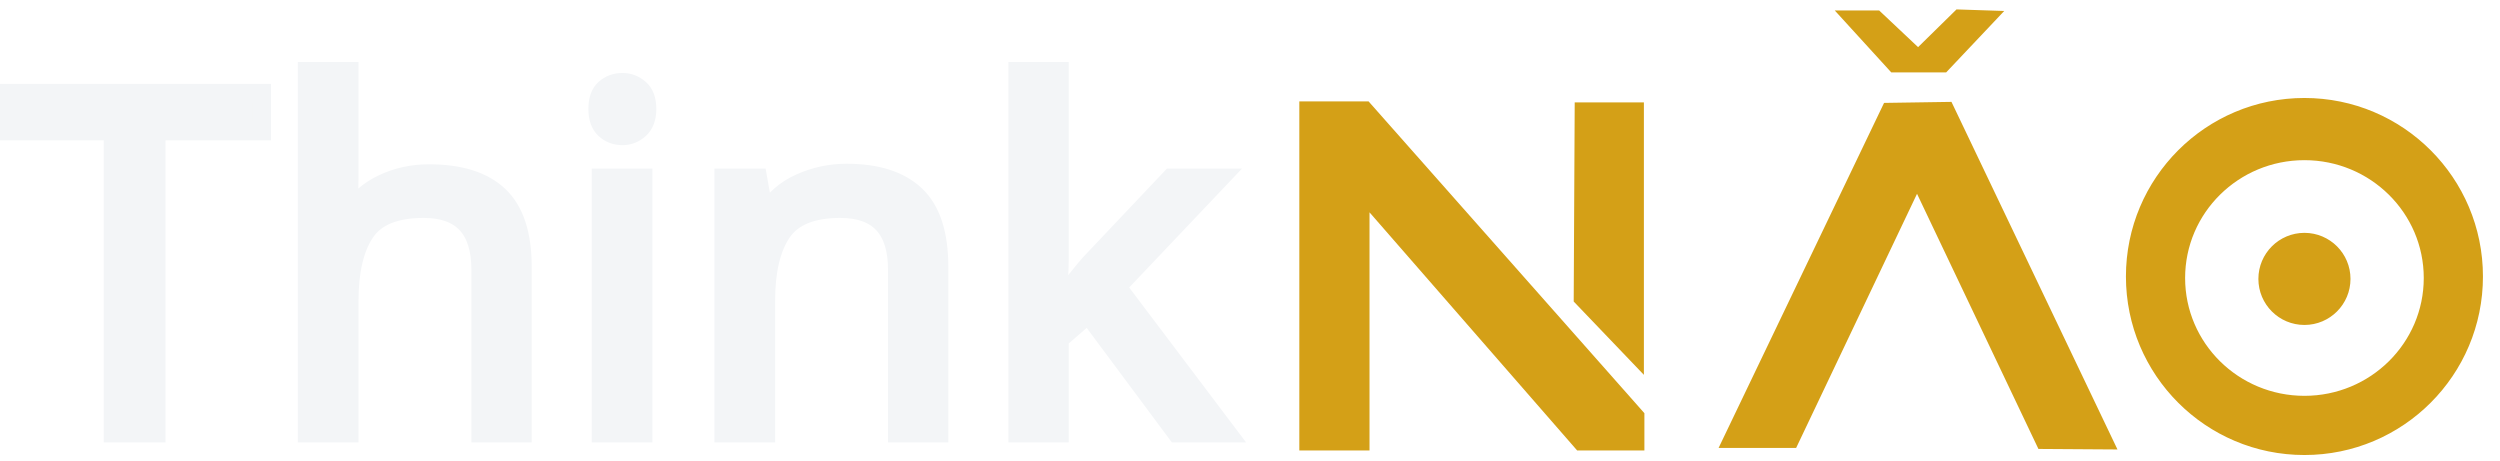
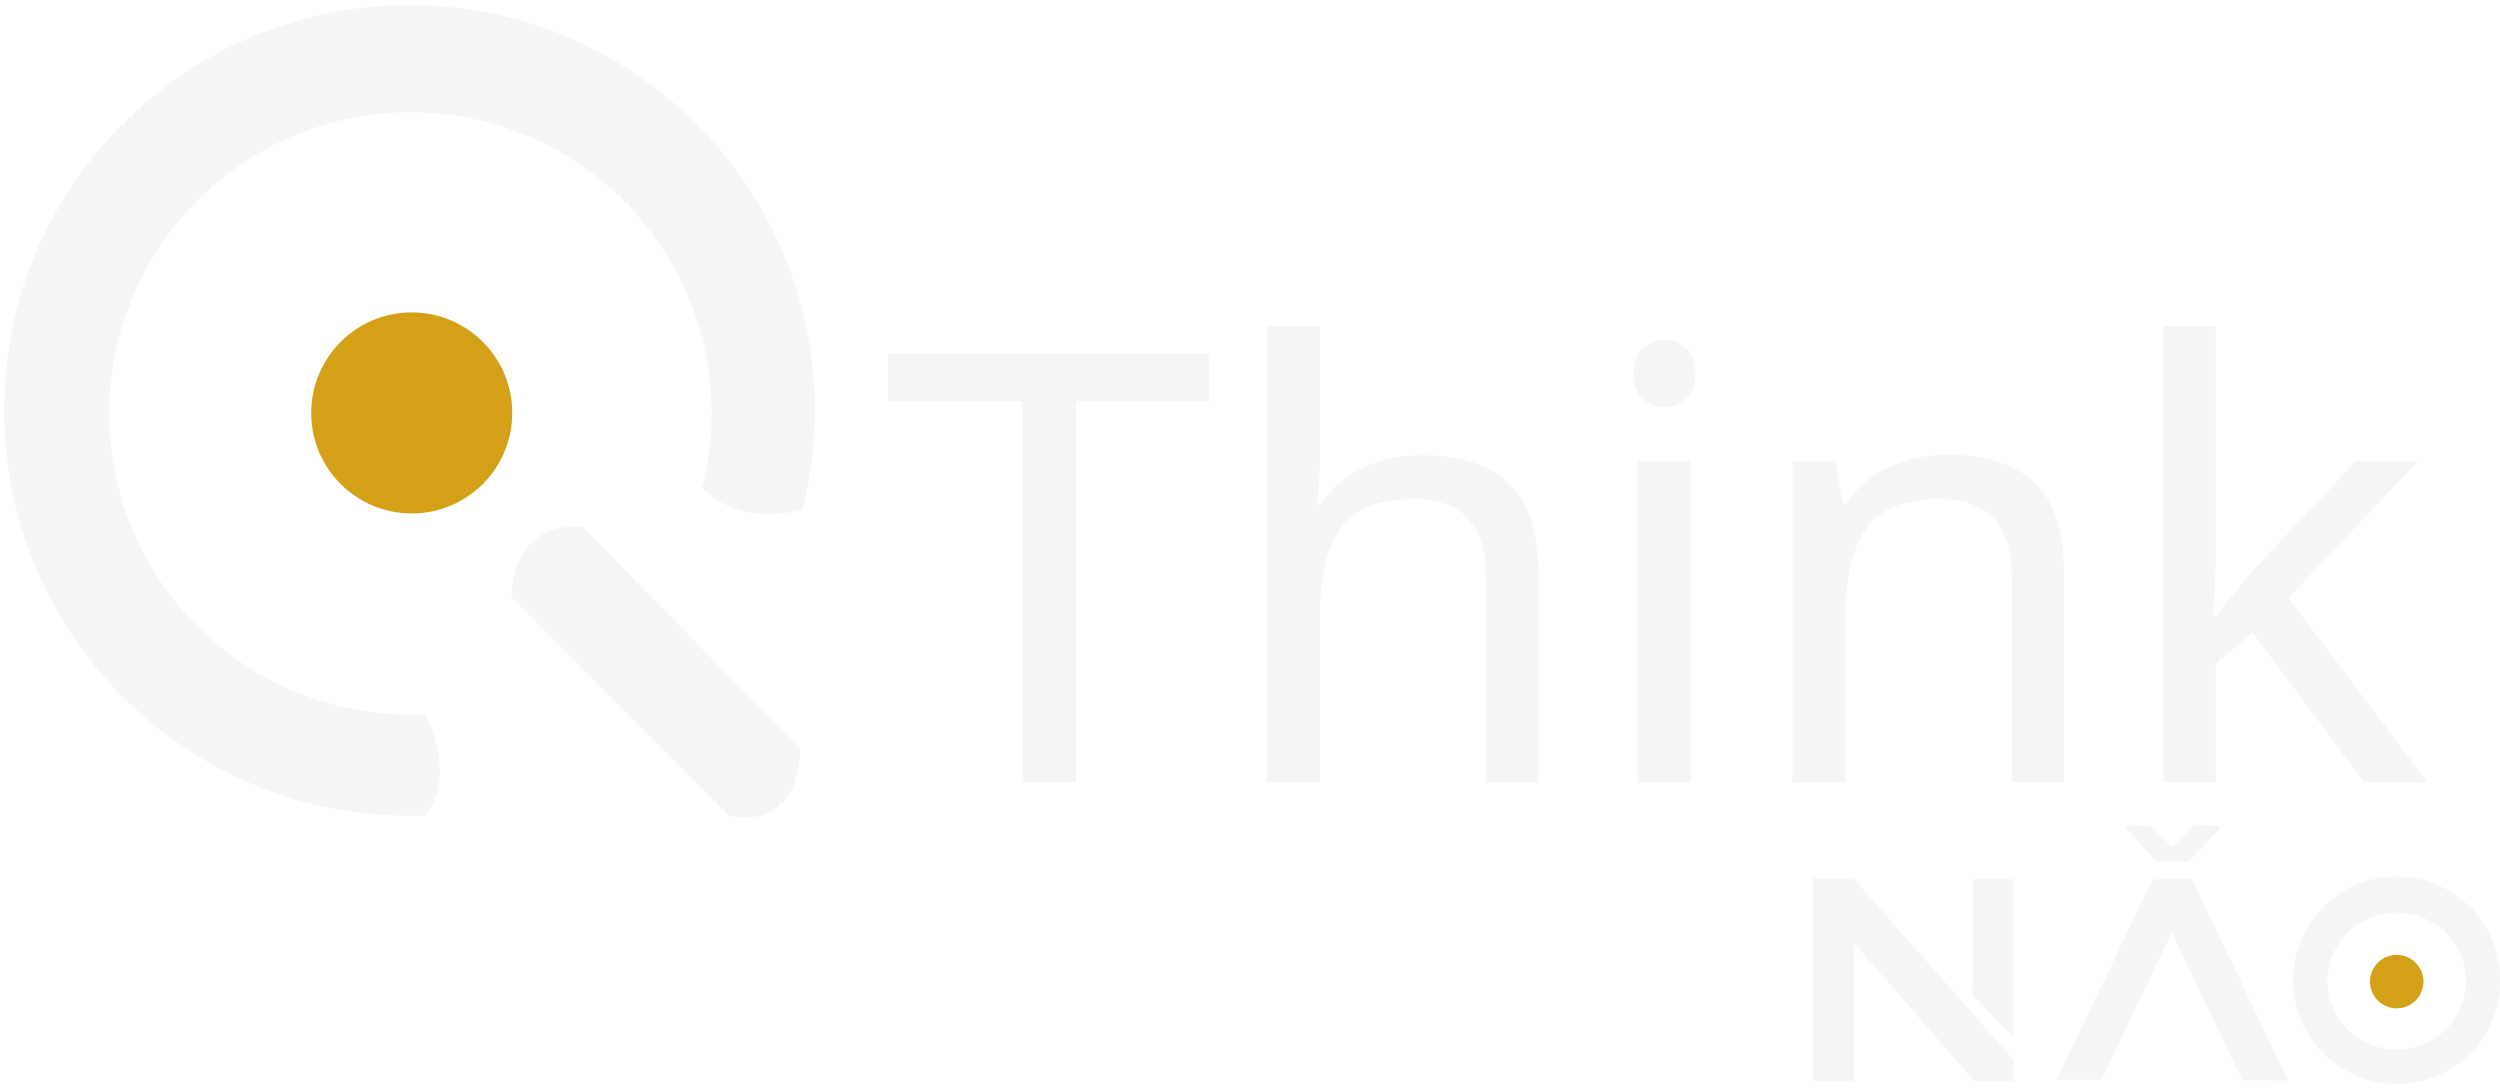
- <svg xmlns="http://www.w3.org/2000/svg" width="210.421mm" height="38.783mm" viewBox="0 0 210.421 38.783" version="1.1" id="svg1">
+ <svg xmlns="http://www.w3.org/2000/svg" width="209.411mm" height="91.308mm" viewBox="0 0 209.411 91.308" version="1.1" id="svg1">
  <defs id="defs1" />
  <g id="layer1">
-     <path style="fill:#d4a017;fill-opacity:1;stroke:#d4a017;stroke-width:0.292;stroke-opacity:1" d="M 109.508,8.68 V 37.767 h 5.616 V 17.482 l 17.687,20.285 h 5.449 V 34.833 L 115.125,8.68 Z" id="path1" />
-     <path style="fill:#d4a017;fill-opacity:1;stroke:#d4a017;stroke-width:0.292;stroke-opacity:1" d="m 132.686,8.764 h 5.532 V 31.187 l -5.616,-5.868 z" id="path2" />
-     <path style="fill:#d4a017;fill-opacity:1;stroke:#d4a017;stroke-width:0.292;stroke-opacity:1" d="m 144.882,37.557 h 6.203 l 10.268,-21.585 10.31,21.669 6.329,0.042 -13.831,-28.961 -5.49,0.084 z" id="path3" />
-     <path style="fill:#d4a017;fill-opacity:1;stroke:#d4a017;stroke-width:0.292;stroke-opacity:1" d="m 154.761,1.029 h 3.349 l 3.334,3.141 3.29,-3.23 3.63,0.119 -4.623,4.89 h -4.49 z" id="path4" />
-     <path id="path5" style="fill:#d4a017;fill-opacity:1;stroke:#d4a017;stroke-width:0.31;stroke-opacity:1" d="M 193.961,8.402 A 14.87,14.87 0 0 0 179.091,23.273 14.87,14.87 0 0 0 193.961,38.143 14.87,14.87 0 0 0 208.831,23.273 14.87,14.87 0 0 0 193.961,8.402 Z m 0,4.924 A 10.198,10.072 0 0 1 204.159,23.398 10.198,10.072 0 0 1 193.961,33.471 10.198,10.072 0 0 1 183.763,23.398 10.198,10.072 0 0 1 193.961,13.326 Z" />
-     <circle style="fill:#d4a017;fill-opacity:1;stroke:#d4a017;stroke-width:0.316;stroke-opacity:1" id="path7" cx="193.961" cy="23.475" r="3.718" />
-     <text xml:space="preserve" style="font-size:40.031px;font-family:sans-serif;-inkscape-font-specification:sans-serif;writing-mode:lr-tb;direction:ltr;fill:#d4a017;fill-opacity:1;stroke:#d4a017;stroke-width:1.592;stroke-dasharray:none;stroke-opacity:1" x="0.198" y="36.436" id="text7">
-       <tspan id="tspan7" style="font-style:normal;font-variant:normal;font-weight:normal;font-stretch:normal;font-size:40.031px;font-family:Poppins;-inkscape-font-specification:Poppins;fill:#f3f5f7;fill-opacity:1;stroke:#f3f5f7;stroke-width:1.592;stroke-dasharray:none;stroke-opacity:1" x="0.198" y="36.436">Think</tspan>
+     <g id="g7" style="display:inline" transform="matrix(1.300642,0,0,1.300642,-39.48164,109.3111)">
+       <path style="fill:#f3f5f7;fill-opacity:1;stroke:#f3f5f7;stroke-width:0.13;stroke-opacity:1" d="m 147.189,-27.4 v 12.923 h 2.495 v -9.012 l 7.858,9.012 h 2.421 v -1.303 l -10.279,-11.619 z" id="path1" />
+       <path style="fill:#f3f5f7;fill-opacity:1;stroke:#f3f5f7;stroke-width:0.13;stroke-opacity:1" d="m 157.486,-27.363 h 2.458 v 9.962 l -2.495,-2.607 z" id="path2" />
+       <path style="fill:#f3f5f7;fill-opacity:1;stroke:#f3f5f7;stroke-width:0.13;stroke-opacity:1" d="m 162.905,-14.57 h 2.756 l 4.562,-9.59 4.581,9.627 2.812,0.019 -6.145,-12.867 -2.439,0.037 z" id="path3" />
+       <path style="fill:#f3f5f7;fill-opacity:1;stroke:#f3f5f7;stroke-width:0.13;stroke-opacity:1" d="m 167.294,-30.799 h 1.488 l 1.481,1.396 1.462,-1.435 1.613,0.053 -2.054,2.173 h -1.995 z" id="path4" />
+       <path id="path5" style="fill:#f3f5f7;fill-opacity:1;stroke:#f3f5f7;stroke-width:0.138;stroke-opacity:1" d="m 184.709,-27.523 a 6.606,6.606 0 0 0 -6.606,6.606 6.606,6.606 0 0 0 6.606,6.606 6.606,6.606 0 0 0 6.606,-6.606 6.606,6.606 0 0 0 -6.606,-6.606 z m 0,2.187 a 4.531,4.475 0 0 1 4.531,4.475 4.531,4.475 0 0 1 -4.531,4.475 4.531,4.475 0 0 1 -4.531,-4.475 4.531,4.475 0 0 1 4.531,-4.475 z" />
+       <circle style="fill:#d4a017;fill-opacity:1;stroke:#d4a017;stroke-width:0.141;stroke-opacity:1" id="path7" cx="184.709" cy="-20.827" r="1.652" />
+     </g>
+     <g id="g11" transform="matrix(2.110285,0,0,2.110285,-1017.821,11.54913)">
+       <path id="path9" style="fill:#f3f5f7;fill-opacity:1;stroke:#030e1e;stroke-width:0;stroke-dasharray:none;stroke-opacity:1" d="m 498.57,-5.272 a 16.089,16.089 0 0 0 -16.089,16.089 16.089,16.089 0 0 0 16.089,16.089 16.089,16.089 0 0 0 0.624,-0.012 c 0.432,-0.527 1.042,-1.764 0.023,-3.971 -0.007,-0.016 -0.015,-0.032 -0.021,-0.049 a 11.954,11.954 0 0 1 -0.59,0.015 11.954,11.954 0 0 1 -11.954,-11.954 11.954,11.954 0 0 1 11.954,-11.954 11.954,11.954 0 0 1 11.954,11.954 11.954,11.954 0 0 1 -0.371,2.953 c 0.391,0.424 1.631,1.465 3.981,0.866 a 16.089,16.089 0 0 0 0.489,-3.936 16.089,16.089 0 0 0 -16.089,-16.089 z" />
+       <path style="fill:#f3f5f7;fill-opacity:1;stroke:#030e1e;stroke-width:0;stroke-dasharray:none;stroke-opacity:0" d="m 502.604,18.214 8.645,8.693 c 0,0 2.738,0.768 2.834,-2.666 0.096,-3.434 0,0.024 0,0.024 l -8.621,-8.813 c 0,0 -2.665,-0.48 -2.858,2.762 z" id="path10" />
+       <circle style="fill:#d4a017;fill-opacity:1;stroke:#030e1e;stroke-width:0;stroke-dasharray:none;stroke-opacity:0" id="path11" cx="498.657" cy="10.918" r="3.99" />
+     </g>
+     <text xml:space="preserve" style="font-style:normal;font-variant:normal;font-weight:normal;font-stretch:normal;font-size:50.267px;font-family:Poppins;-inkscape-font-specification:Poppins;writing-mode:lr-tb;direction:ltr;fill:#f3f5f7;fill-opacity:1;stroke:#030e1e;stroke-width:0;stroke-dasharray:none;stroke-opacity:0" x="73.903" y="65.525" id="text13">
+       <tspan id="tspan13" style="font-style:normal;font-variant:normal;font-weight:500;font-stretch:normal;font-family:Poppins;-inkscape-font-specification:'Poppins Medium';fill:#f3f5f7;fill-opacity:1;stroke-width:0;stroke-dasharray:none" x="73.903" y="65.525">Think</tspan>
    </text>
  </g>
</svg>
